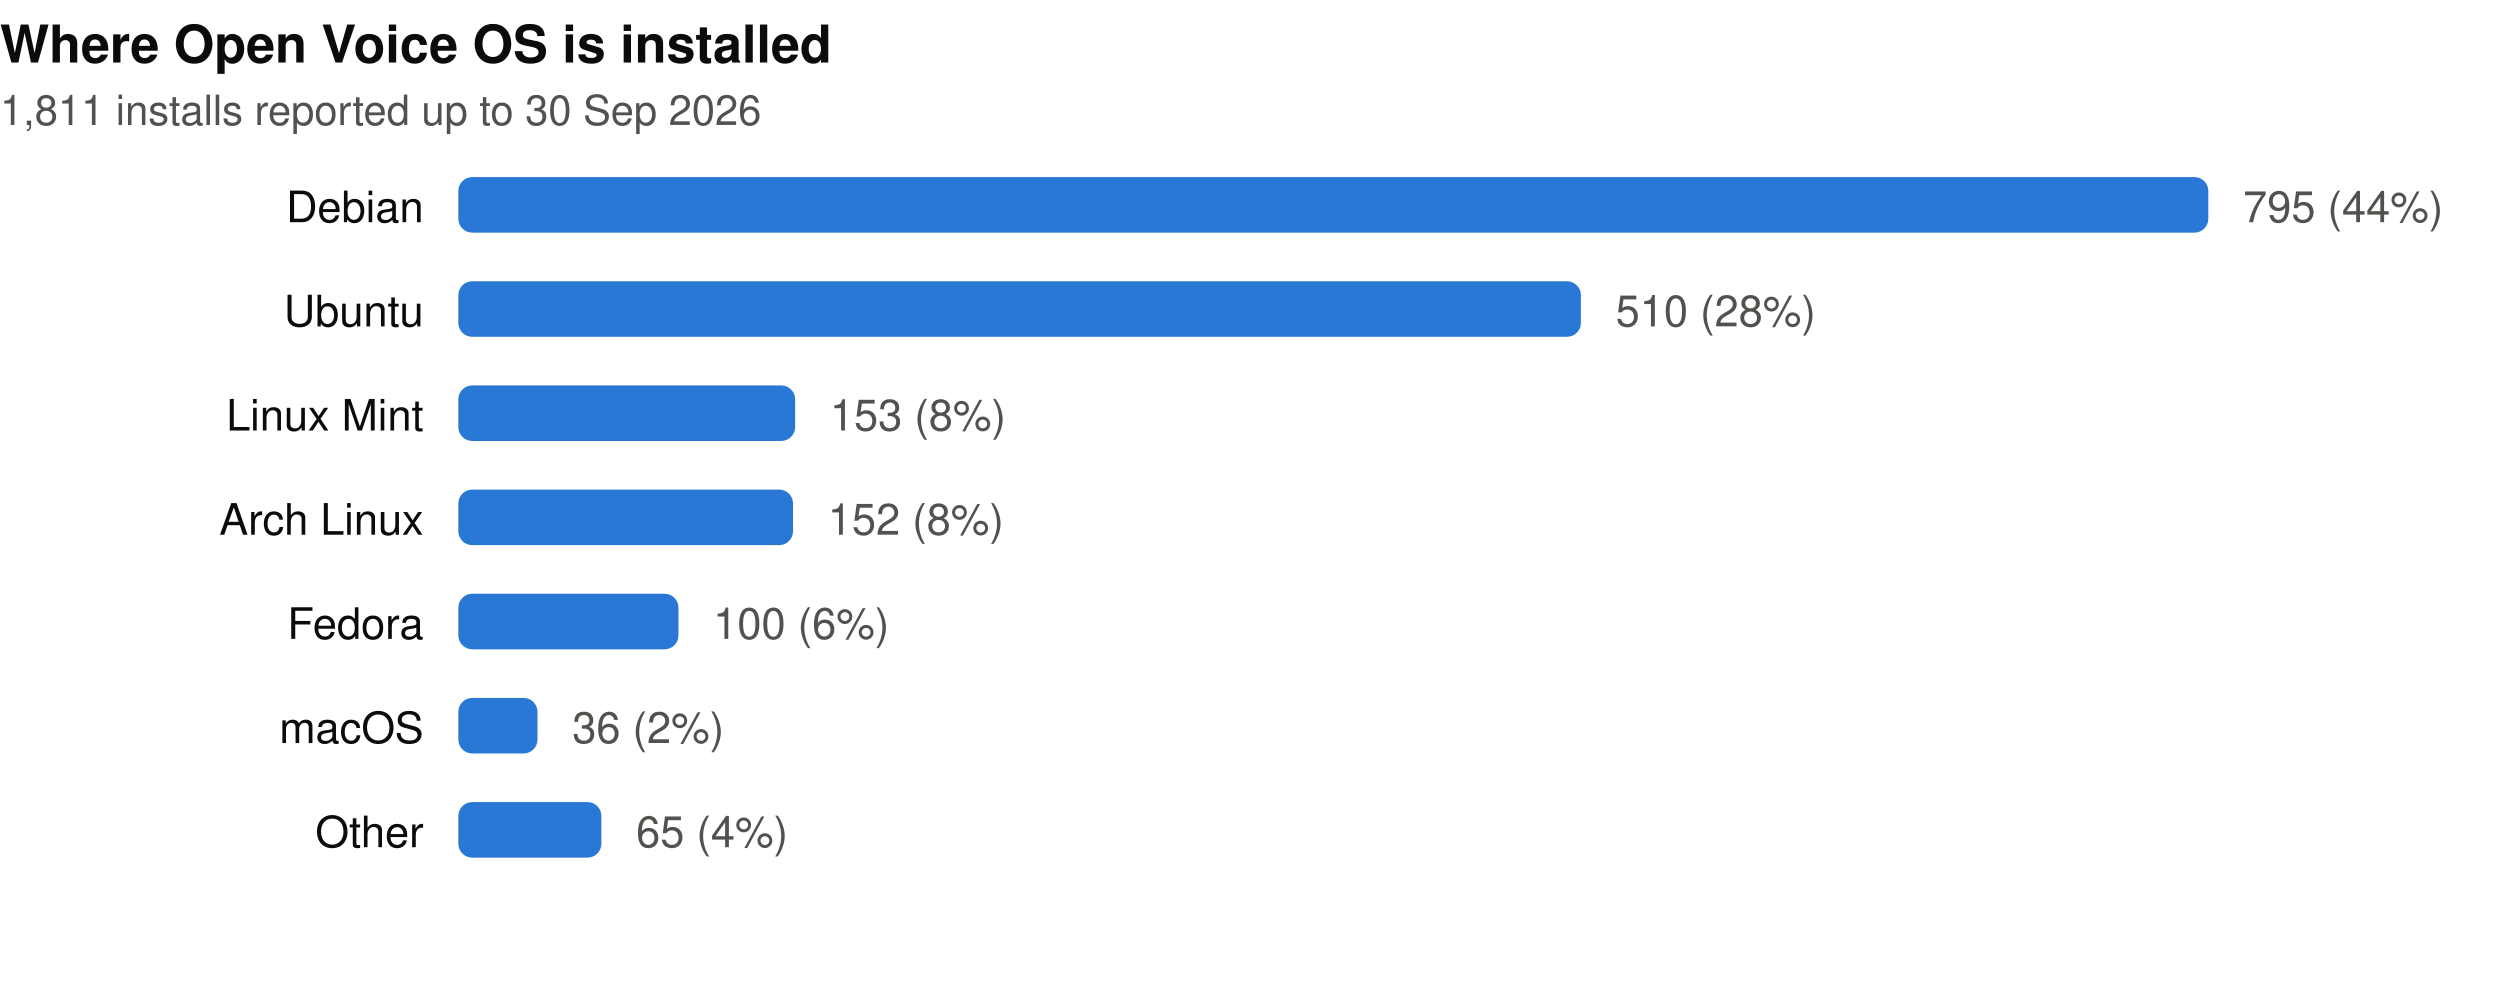
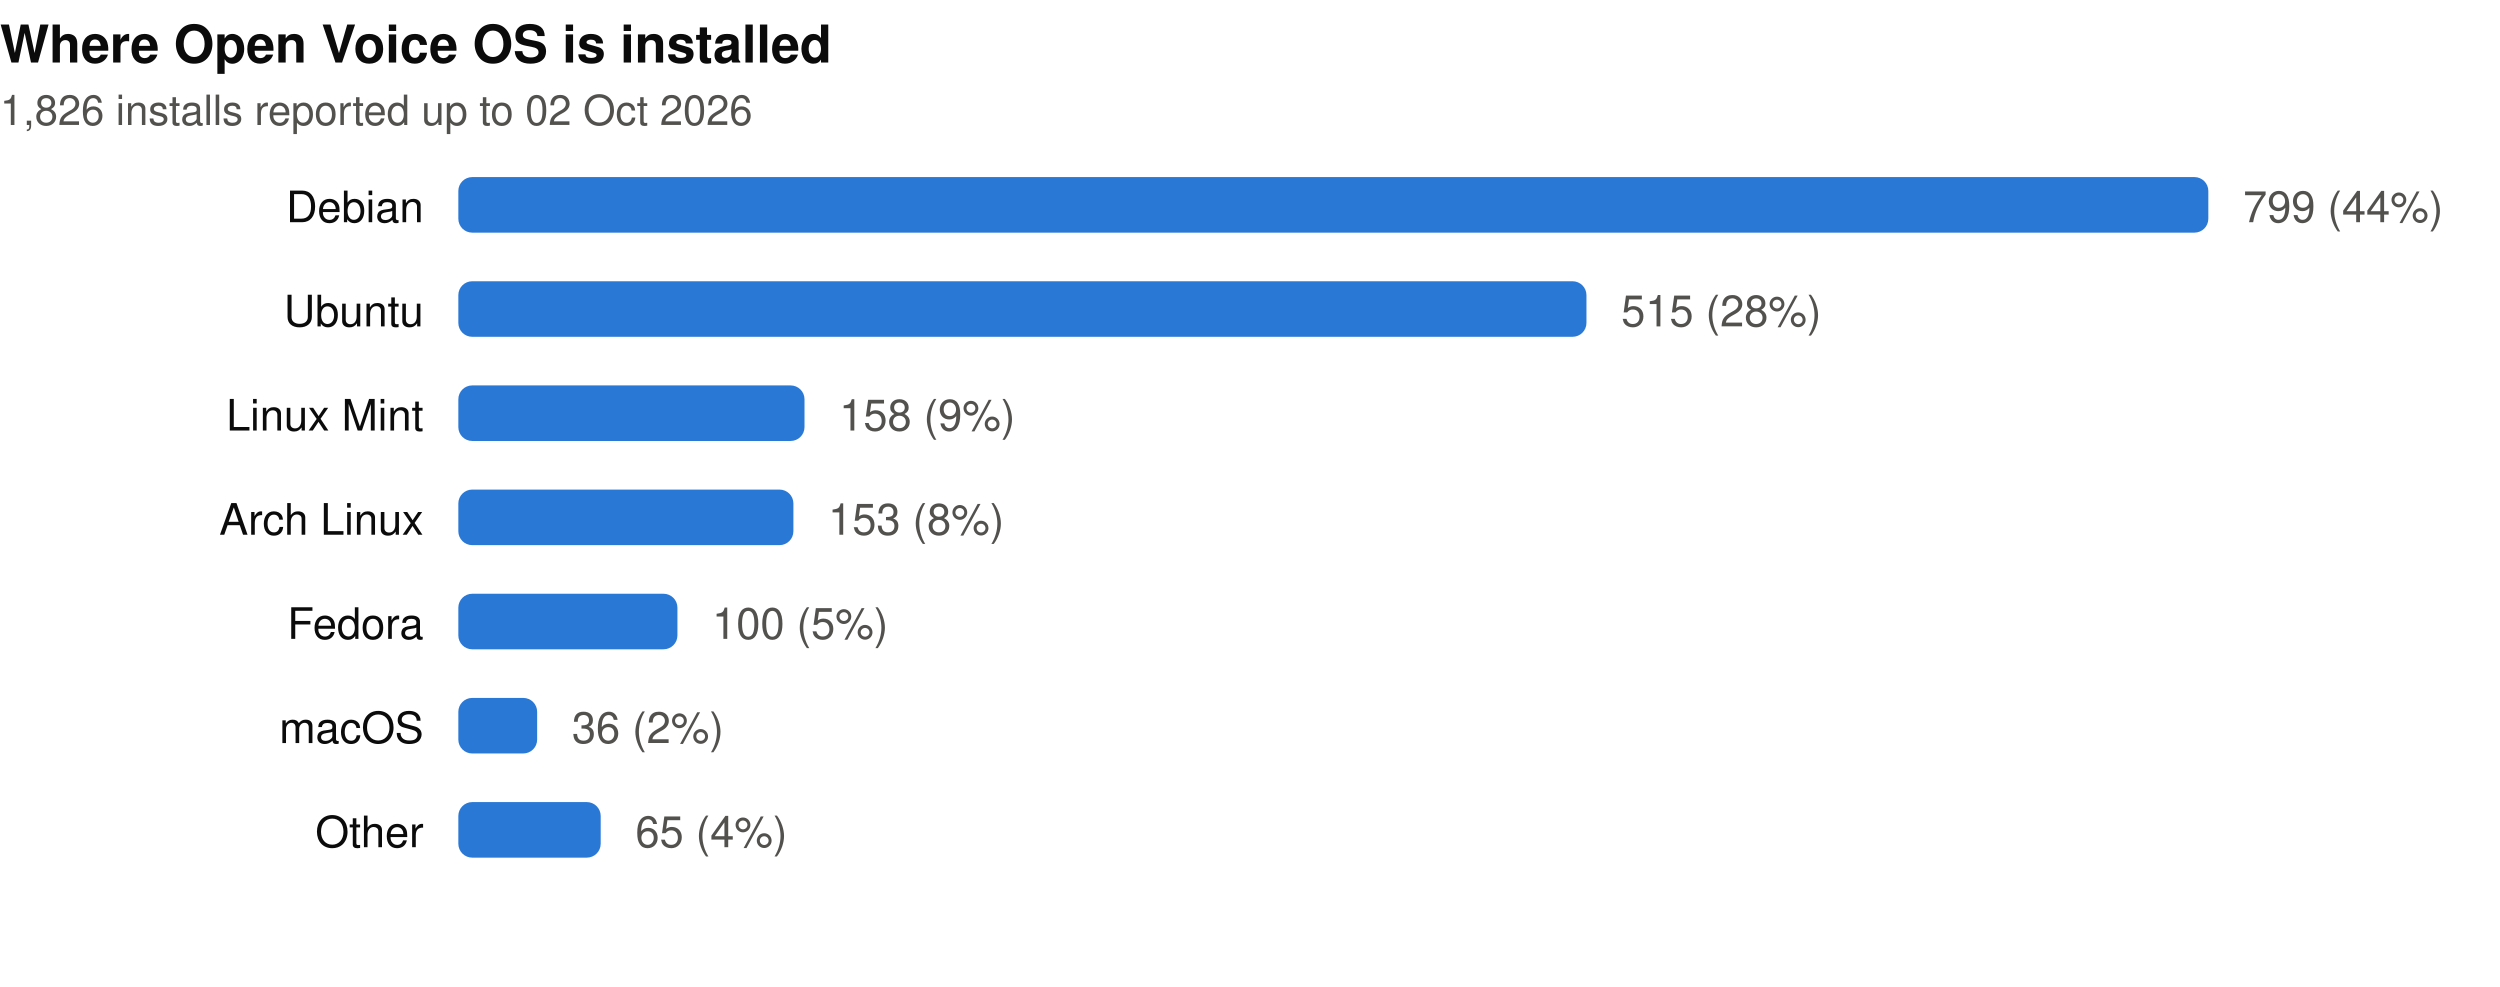
- <svg xmlns="http://www.w3.org/2000/svg" width="720" height="284" viewBox="0 0 720 284" role="img" aria-label="Where Open Voice OS is installed. 1,811 installs reported up to 30 Sep 2026">
+ <svg xmlns="http://www.w3.org/2000/svg" width="720" height="284" viewBox="0 0 720 284" role="img" aria-label="Where Open Voice OS is installed. 1,826 installs reported up to 02 Oct 2026">
  <text x="0" y="18" font-family="ui-sans-serif,-apple-system,BlinkMacSystemFont,'Segoe UI',Helvetica,Arial,sans-serif" font-size="15" font-weight="600" fill="#0b0b0b">Where Open Voice OS is installed</text>
-   <text x="0" y="36" font-family="ui-sans-serif,-apple-system,BlinkMacSystemFont,'Segoe UI',Helvetica,Arial,sans-serif" font-size="12" fill="#52514e">1,811 installs reported up to 30 Sep 2026</text>
+   <text x="0" y="36" font-family="ui-sans-serif,-apple-system,BlinkMacSystemFont,'Segoe UI',Helvetica,Arial,sans-serif" font-size="12" fill="#52514e">1,826 installs reported up to 02 Oct 2026</text>
  <text x="122" y="64.0" text-anchor="end" font-family="ui-sans-serif,-apple-system,BlinkMacSystemFont,'Segoe UI',Helvetica,Arial,sans-serif" font-size="12.5" fill="#0b0b0b">Debian</text>
  <rect x="132" y="51.0" width="504.0" height="16" rx="4" fill="#2a78d6" />
-   <text x="646.0" y="64.0" font-family="ui-sans-serif,-apple-system,BlinkMacSystemFont,'Segoe UI',Helvetica,Arial,sans-serif" font-size="12.5" fill="#52514e">795 (44%)</text>
+   <text x="646.0" y="64.0" font-family="ui-sans-serif,-apple-system,BlinkMacSystemFont,'Segoe UI',Helvetica,Arial,sans-serif" font-size="12.5" fill="#52514e">799 (44%)</text>
  <text x="122" y="94.0" text-anchor="end" font-family="ui-sans-serif,-apple-system,BlinkMacSystemFont,'Segoe UI',Helvetica,Arial,sans-serif" font-size="12.5" fill="#0b0b0b">Ubuntu</text>
-   <rect x="132" y="81.0" width="323.3" height="16" rx="4" fill="#2a78d6" />
-   <text x="465.3" y="94.0" font-family="ui-sans-serif,-apple-system,BlinkMacSystemFont,'Segoe UI',Helvetica,Arial,sans-serif" font-size="12.5" fill="#52514e">510 (28%)</text>
+   <rect x="132" y="81.0" width="324.9" height="16" rx="4" fill="#2a78d6" />
+   <text x="466.9" y="94.0" font-family="ui-sans-serif,-apple-system,BlinkMacSystemFont,'Segoe UI',Helvetica,Arial,sans-serif" font-size="12.5" fill="#52514e">515 (28%)</text>
  <text x="122" y="124.0" text-anchor="end" font-family="ui-sans-serif,-apple-system,BlinkMacSystemFont,'Segoe UI',Helvetica,Arial,sans-serif" font-size="12.5" fill="#0b0b0b">Linux Mint</text>
-   <rect x="132" y="111.0" width="97.0" height="16" rx="4" fill="#2a78d6" />
-   <text x="239.0" y="124.0" font-family="ui-sans-serif,-apple-system,BlinkMacSystemFont,'Segoe UI',Helvetica,Arial,sans-serif" font-size="12.5" fill="#52514e">153 (8%)</text>
+   <rect x="132" y="111.0" width="99.7" height="16" rx="4" fill="#2a78d6" />
+   <text x="241.7" y="124.0" font-family="ui-sans-serif,-apple-system,BlinkMacSystemFont,'Segoe UI',Helvetica,Arial,sans-serif" font-size="12.5" fill="#52514e">158 (9%)</text>
  <text x="122" y="154.0" text-anchor="end" font-family="ui-sans-serif,-apple-system,BlinkMacSystemFont,'Segoe UI',Helvetica,Arial,sans-serif" font-size="12.5" fill="#0b0b0b">Arch Linux</text>
-   <rect x="132" y="141.0" width="96.4" height="16" rx="4" fill="#2a78d6" />
-   <text x="238.4" y="154.0" font-family="ui-sans-serif,-apple-system,BlinkMacSystemFont,'Segoe UI',Helvetica,Arial,sans-serif" font-size="12.5" fill="#52514e">152 (8%)</text>
+   <rect x="132" y="141.0" width="96.5" height="16" rx="4" fill="#2a78d6" />
+   <text x="238.5" y="154.0" font-family="ui-sans-serif,-apple-system,BlinkMacSystemFont,'Segoe UI',Helvetica,Arial,sans-serif" font-size="12.5" fill="#52514e">153 (8%)</text>
  <text x="122" y="184.0" text-anchor="end" font-family="ui-sans-serif,-apple-system,BlinkMacSystemFont,'Segoe UI',Helvetica,Arial,sans-serif" font-size="12.5" fill="#0b0b0b">Fedora</text>
-   <rect x="132" y="171.0" width="63.4" height="16" rx="4" fill="#2a78d6" />
-   <text x="205.4" y="184.0" font-family="ui-sans-serif,-apple-system,BlinkMacSystemFont,'Segoe UI',Helvetica,Arial,sans-serif" font-size="12.5" fill="#52514e">100 (6%)</text>
+   <rect x="132" y="171.0" width="63.1" height="16" rx="4" fill="#2a78d6" />
+   <text x="205.1" y="184.0" font-family="ui-sans-serif,-apple-system,BlinkMacSystemFont,'Segoe UI',Helvetica,Arial,sans-serif" font-size="12.5" fill="#52514e">100 (5%)</text>
  <text x="122" y="214.0" text-anchor="end" font-family="ui-sans-serif,-apple-system,BlinkMacSystemFont,'Segoe UI',Helvetica,Arial,sans-serif" font-size="12.5" fill="#0b0b0b">macOS</text>
-   <rect x="132" y="201.0" width="22.8" height="16" rx="4" fill="#2a78d6" />
-   <text x="164.8" y="214.0" font-family="ui-sans-serif,-apple-system,BlinkMacSystemFont,'Segoe UI',Helvetica,Arial,sans-serif" font-size="12.5" fill="#52514e">36 (2%)</text>
+   <rect x="132" y="201.0" width="22.7" height="16" rx="4" fill="#2a78d6" />
+   <text x="164.7" y="214.0" font-family="ui-sans-serif,-apple-system,BlinkMacSystemFont,'Segoe UI',Helvetica,Arial,sans-serif" font-size="12.5" fill="#52514e">36 (2%)</text>
  <text x="122" y="244.0" text-anchor="end" font-family="ui-sans-serif,-apple-system,BlinkMacSystemFont,'Segoe UI',Helvetica,Arial,sans-serif" font-size="12.5" fill="#0b0b0b">Other</text>
-   <rect x="132" y="231.0" width="41.2" height="16" rx="4" fill="#2a78d6" />
-   <text x="183.2" y="244.0" font-family="ui-sans-serif,-apple-system,BlinkMacSystemFont,'Segoe UI',Helvetica,Arial,sans-serif" font-size="12.5" fill="#52514e">65 (4%)</text>
+   <rect x="132" y="231.0" width="41.0" height="16" rx="4" fill="#2a78d6" />
+   <text x="183.0" y="244.0" font-family="ui-sans-serif,-apple-system,BlinkMacSystemFont,'Segoe UI',Helvetica,Arial,sans-serif" font-size="12.5" fill="#52514e">65 (4%)</text>
</svg>
